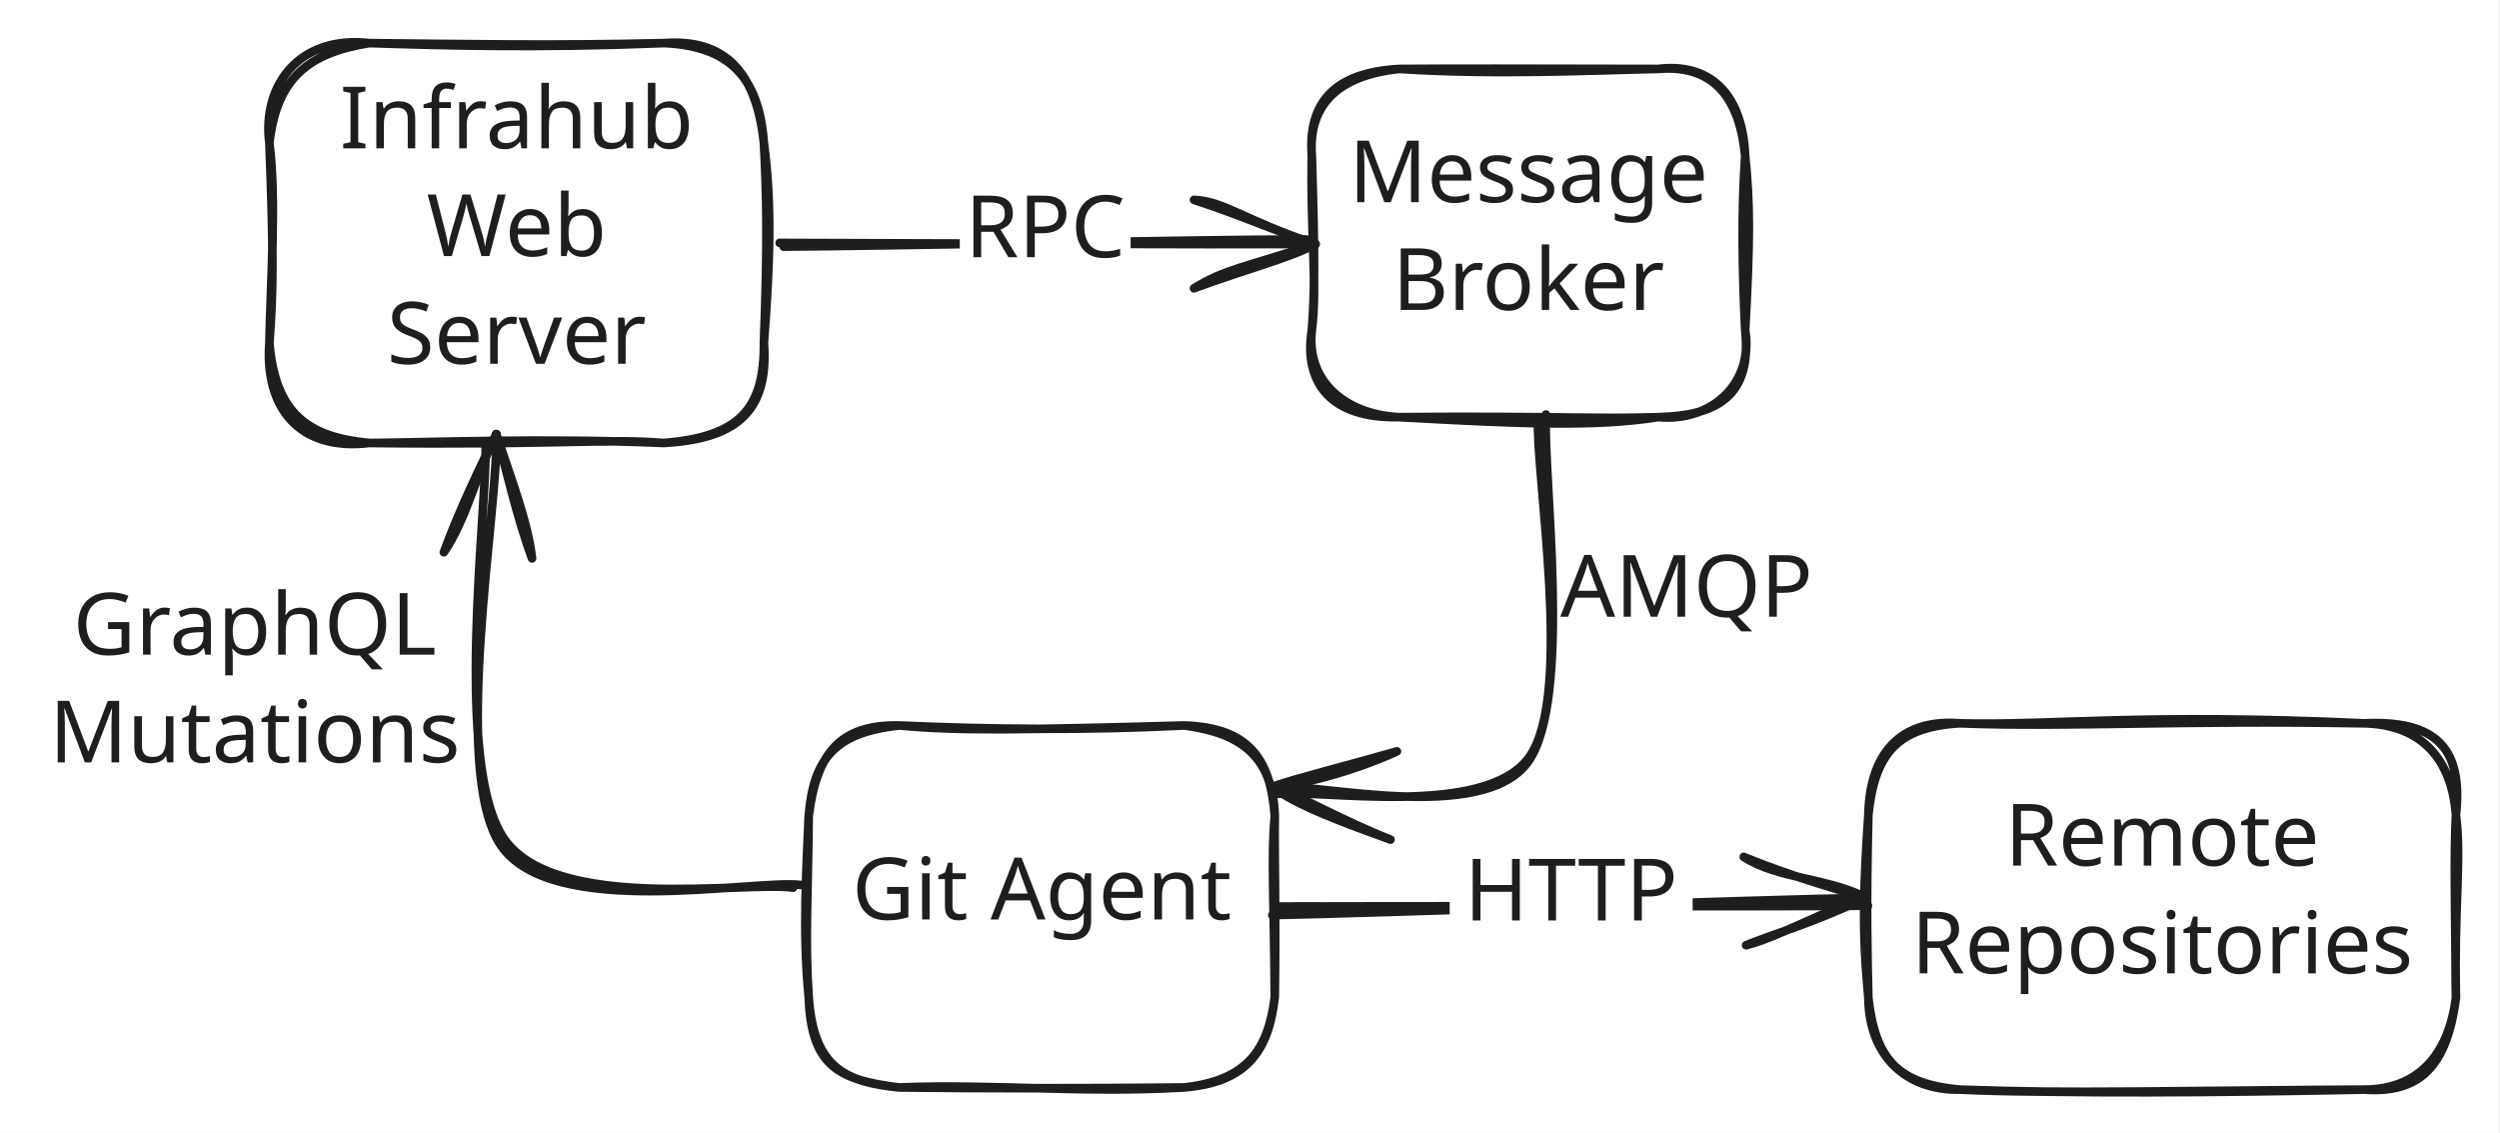
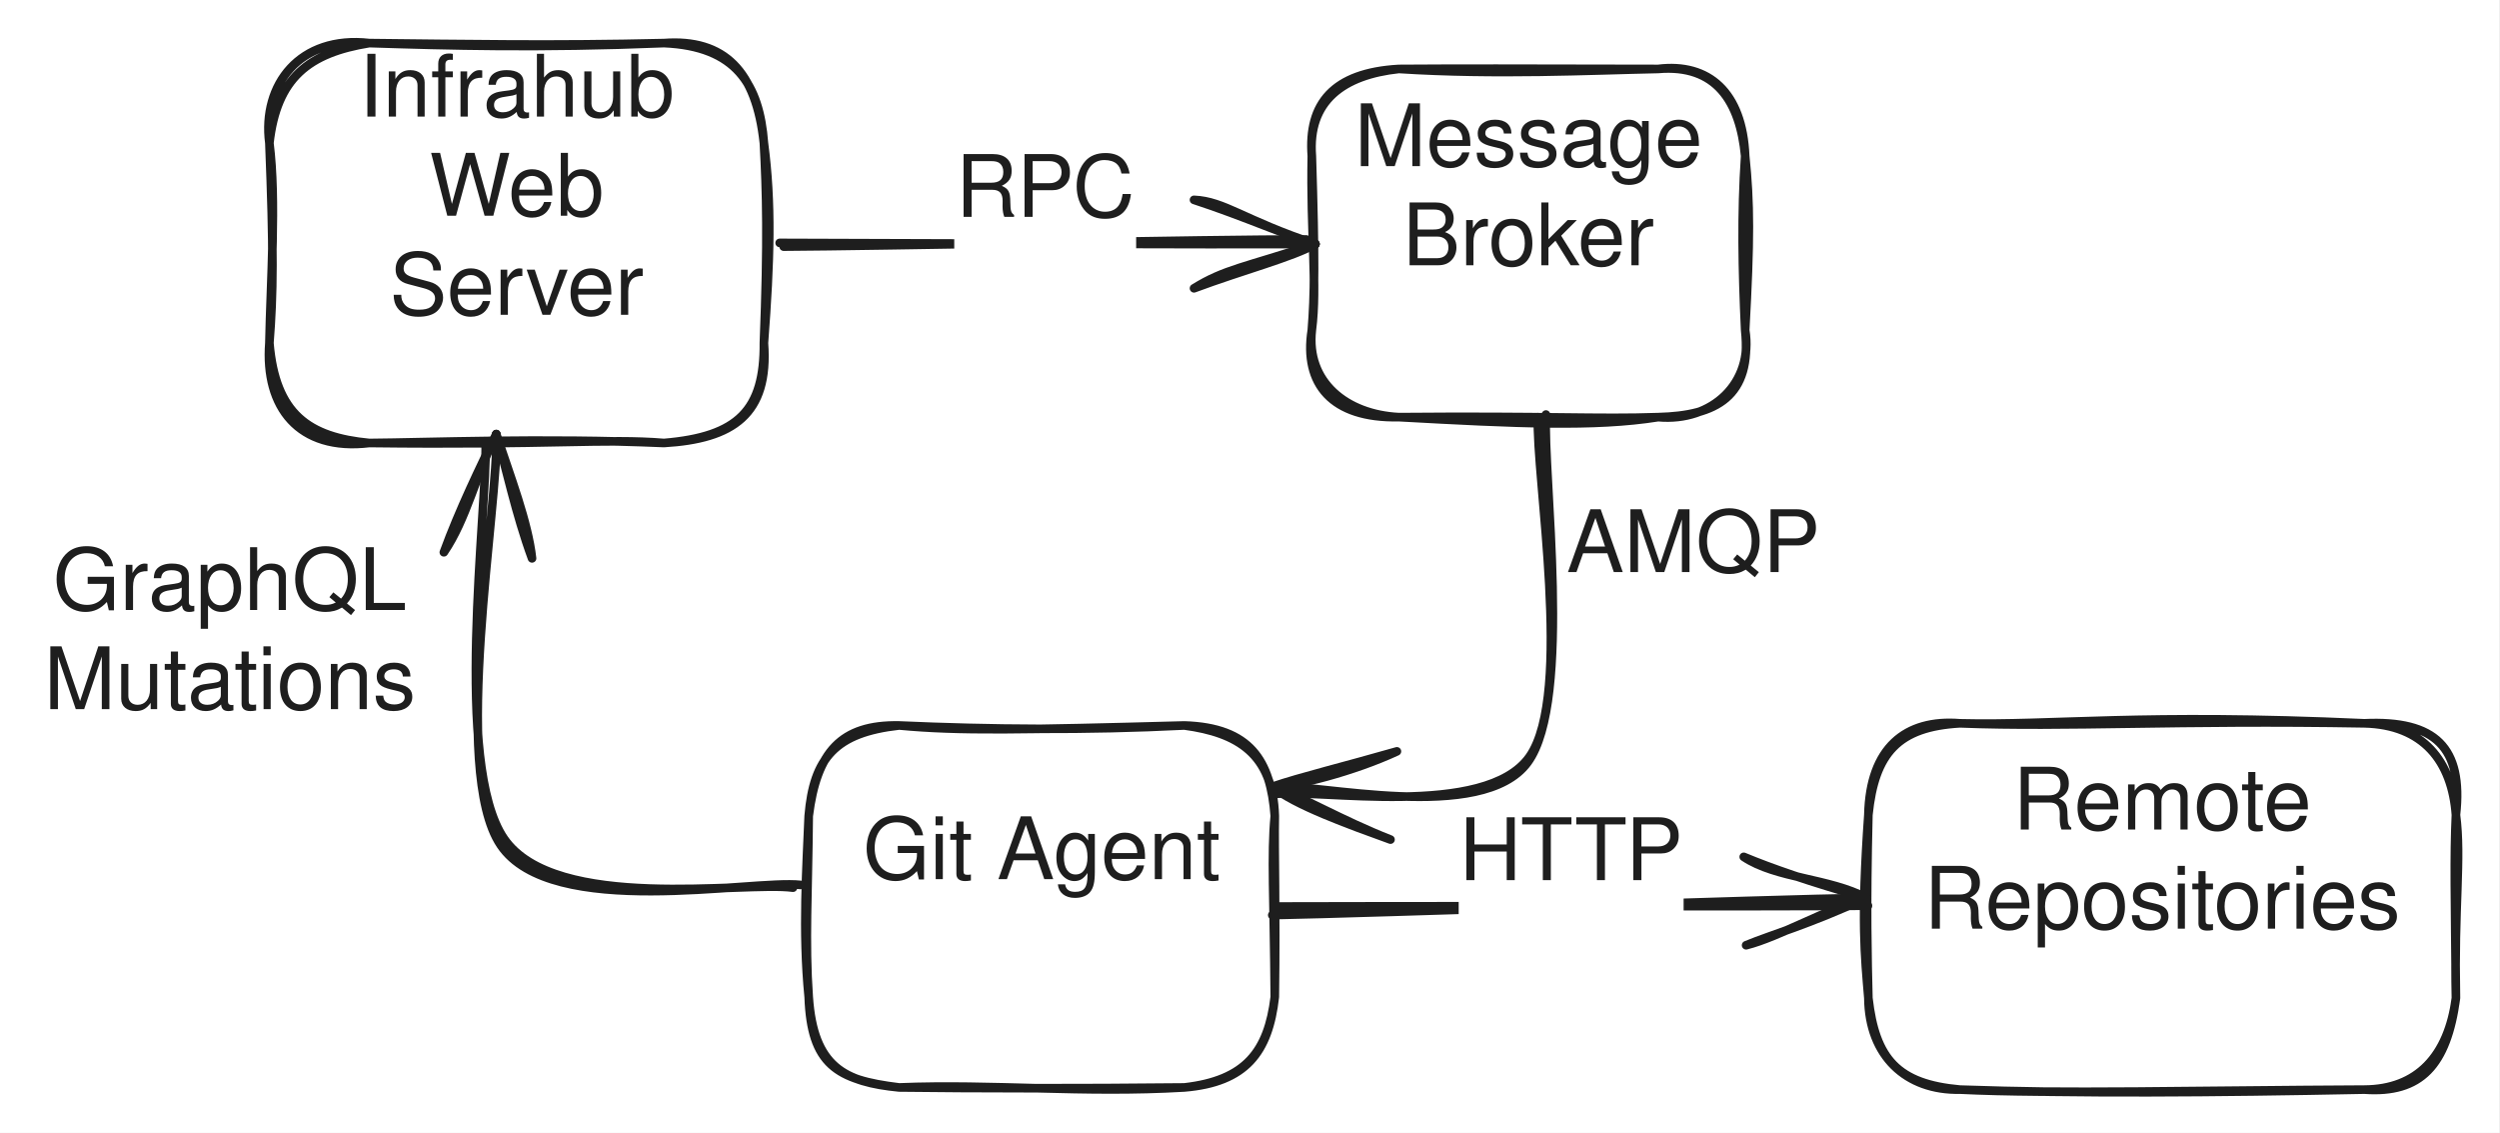
<svg xmlns="http://www.w3.org/2000/svg" version="1.1" viewBox="0 0 580.14 262.85" width="580.14" height="262.85">
  
-   eyJ2ZXJzaW9uIjoiMSIsImVuY29kaW5nIjoiYnN0cmluZyIsImNvbXByZXNzZWQiOnRydWUsImVuY29kZWQiOiJ4nOVbaVPbSFx1MDAxM/7Or6DYr0GZ+0jVW29xbMBcXFx1MDAwYlx1MDAwMV6WbLYoYVx0WyBLiiRzbeW/b49irMOWL2xi6jVVXHUwMDA2Zsajnpl++unuaf+zsrq6lj5F7tqn1TX3sWn7nlx1MDAxM9tcdTAwMGZrXHUwMDFmTPu9XHUwMDFiJ15cdTAwMThAXHUwMDE3yf5Pwm7czEa20zRKPn382LHjOzeNfLvpWvde0rX9JO06Xmg1w85HL3U7yX/N+5Hdcf9cdTAwMTOFXHUwMDFkJ42t/CHrruOlYfzzWa7vdtwgTWD2v+D/1dV/sveCdLHbTO2g5bvZXHUwMDA3sq5cXECMWbX1KFxmMmE1pohcIqL6/V6yXHJPS11cdTAwMDc6b0BiN+9xslx1MDAwN21cdTAwMWafUW9cdTAwMWRvuc9xeL733L2/ujrKXHUwMDFmeuP5/mn65GdCJSGsJe9L0ji8cy88J22/7Fqhve5TcdhttVx1MDAwMzcxi8f91jCym176ZNpcdTAwMTDqt/7cgU+recujeVx1MDAxMmeWQPBcdTAwMTJcdTAwMThRjrnIXHUwMDFmbSYgRNd1/5RsK/ThIECy37BrfnLZru3mXVx1MDAwYlx1MDAwNFxmnP6YNLaDJLJjOK583ENvzXBcdTAwMTCWgidhRTHiTCjRXHUwMDFm0na9Vjs1J0IsqbVWUmqihZI8l8bNTlx1MDAwNUumMdJM53JcdTAwMWFcdTAwMTmihpPpx9/5WcSgWVxy85Gg6/vFXHJccpzehr7oUa5JtNfyI1+kXHUwMDE5/3tVXHUwMDAzi1pY0sTUfcxXXlCc6/NcdTAwMGJf0+OLZoNGm2h3m92ewXr74358XHUwMDE4Pm3vw+jq/vHOPbm82Vxyb/6MbuNLb4OVn/LyfDuOw4fCvL2/8m3pRo6d9nZcdTAwMTJcdESYXHUwMDE2XHUwMDFh81xctXwvuKvumVx1MDAxZjbvckisXHUwMDE0XHUwMDA0XHUwMDFlQGJp/Vx1MDAwNVx1MDAxMKpaXGaCyik4UazFxChcdTAwMWO+mcuNQsEtylx1MDAxMeJYSa1UweRkIKTK4lx1MDAwYsOdplx1MDAxNlx1MDAwMUxcdTAwMTEhuVSY8EHUXHLCjDGtXHUwMDA05lxuvVx1MDAxZWWljlx1MDAwMTiN0kxcIlx1MDAxOKJTaGYuVVx1MDAxOKSn3rM5XHUwMDA2gkqtn+2O5z+VjjFTWdjDRlx1MDAwMItpd69Xv1x1MDAwNVx1MDAxN655P3Vj0NW10sBcct9rXHUwMDE5fV5rwlx1MDAwMoqdMDL1gL76XHUwMDAzOp7jXHUwMDE0XHSpXHRPt73AjVx1MDAxYpMwSVx1MDAxOHstL7D9s6pwRrSqYLAz7u7LWWKrcMLXduKaXmhcdTAwMTdyJHBHUmjBPlxmoFdJRDShk6P3tPvknenza7G+jT6fhTpxb7tXy41eMJJlkqygl1tcdTAwMWNcdTAwMDCmkWJMXHUwMDAy0kVFsDlSKEJ1bN1cdTAwMDezQmWWzU1NXHUwMDBm21x1MDAwNFx1MDAwZUxTQVhuk99cdTAwMDOFJn8+kdbebtxti69cdTAwMDdHQSO6aVx1MDAxZshloFCOXHUwMDE4QppcdTAwMTfhuFxiXG7Fqlx1MDAxNoRYYFwiUNEnXHUwMDFhXHUwMDA3wuGbudQg5IhbXHUwMDEylJ9JXHIkpqWooLBgpOZccjtFLFx1MDAwMm4pIUzxMv77qOOoXG4zOFx1MDAxNEU5aMcv5NDpVfN1XHUwMDFjelxi4tot91uwaVx1MDAwZWBR3DmGQarcaVx1MDAxYXuCrVblmog6XHUwMDE5mZ065Vxi6pTAXHUwMDE4RE1cdTAwMTF+UtXtXFw1osPPXHKveSoxOlx0g++d5UYtlbpER7pcdTAwMDRaqqRcdTAwMDWxnIYghCnCyFx1MDAwMoNPpCxsXCJLXGbhXHUwMDA241x1MDAxNFx1MDAwZmPOnFx1MDAxMF8wTFx1MDAxNFZcdTAwMDRR8b6o8lwiaKBOfMWf9lx1MDAxZIpcdTAwMGZcdTAwMWVcdTAwMGaFs7fTmZQqo85cdTAwMWX6clx1MDAxZX4/656Heym9+bxcdTAwMTP/3piMKkfOm5xcdTAwMWTtXW9vY89dV2ij872x622ezo2CQbVcdTAwMTArwnpcdTAwMTFcdTAwMTRcXDBcdTAwMGaDfjBoXHUwMDE4XHUwMDAxWSZcdTAwMDbz8ENabjArbsE6XHUwMDExo5SCT4w0K6GZYWmxN0Ez+ONcdTAwMThcYpliiFx1MDAxMMWwiJZcZiaOtKRcdTAwMDKiXHUwMDE18Xokz87GQoqpci2vY+NcdTAwMWQvXd1olTZwrjw8ho6qPDxEnInoXHUwMDE3v1wicsVEV1v7kEWISoVcdTAwMTSe3Gve+379deP+4rZcdTAwMWLeX53Sw6/i+qHbXm7IXHUwMDAyOkpcdTAwMTnVcuLJ8O/bIFx1MDAxNlNhgS+KIOrENZhVXHUwMDAzmFx1MDAxNURSyeaShXpD9t1jh1x1MDAxYlx1MDAwN1x1MDAwZlt+6tOrMEbrXHUwMDFi21x1MDAxMcL/RyxZVMqBSJVcdTAwMTCuXHUwMDE0kZOni4bv5nJjjnJcdTAwMGKB0yshJOdcdTAwMDJxXsJcdTAwMWND7K18XuBjRbXiXHUwMDFhISWVRpPFrZojirRE6vWom50pp9XU1zHlXHUwMDE3t1x1MDAxM6bu6rfgi1x1MDAxYoWJuXr03GRBrDmGRKqs2Vx1MDAxM224YPNcYl9/mpEhOOaynjrBiCs2XHKMRyfgllx1MDAxMsZU5pdcdTAwMGZZhklcdTAwMDKFSaSxxkgqIfRcdTAwMDLzvIRmbMnZi487iFxcZFGTdKZKXHUwMDBiOFx1MDAwYjrsqlRKpihdXGZ9kkXRJ7q4VG4q5ePXy1x1MDAxNtrZ3TlrP/CT6WhOM6lmujhKUjtON73A8YJWedW9XCKESS5vMnPT7CbZXHUwMDE5IUxcdTAwMTRFTFx1MDAwMVxyMIKJxLwwrGVHRs+y21x1MDAwM8k5XHUwMDE4ajjGgX11XHUwMDAzZ7xIo3NiZZFcdTAwMDQliFx1MDAwMCFgpVx1MDAxOaiyXHUwMDFjkFxiXHUwMDBmyODbSbpcdTAwMTV2Ol5cbjt9XHUwMDFjekFa3dFs6zaMLWm79oAuwVx1MDAxYYp9VaNcdTAwMTOZXHUwMDE5yzrzV0EzUFFNUP/vvz9cZlx1MDAxZF1cdTAwMGZcdTAwMWXzWlx1MDAxZsBNPt9K8fe0bo+otvWrTDjgXHUwMDEwLMbkeb7hXHUwMDEwWGpjyUxxh0SIIaUp5yznjsx0XG5qSTCdhGCuXHUwMDA1YapcItf8LCfVllx1MDAwMDhJilmW5ZsoN6Aw5lx1MDAxMCn+Wo9HU6HyYHXhXHUwMDFlz/HWgvybMUw/4N9cdTAwMTRcdTAwMDWZRz6g1p8hsr5cYlx1MDAwNZxyZFxc9clzXHUwMDAx+7v7XHUwMDA3t85nW+xu7lx1MDAxZF5fMP7YolvLjVEwiKNyXHUwMDAxmNdcXHLPXHUwMDFio2BcZkwqnkN8goslXnkmQFrE3Fx1MDAxOVx1MDAxMFx1MDAwMjFUXHTEL65ccth4WK9kc0DsTK7NKCArpOfifVRcdLSm5z1R83rF1yl+WIFnUqxs4GMnq9GjbLKqXHUwMDA2TUnytUZcdTAwMDSzeiOi4PSB5KaoZFx1MDAxYn3XspRGhMoytTPCai745m02JC57bjn2+4ZcdTAwMDN0Z4zlgNiNUojels9wmJRQMV09/7BldL6+XHUwMDEwI4CPXGZcdTAwMWLIqKm2YFx1MDAxYVwiXHUwMDA0nlx1MDAxN1v0g1x1MDAwNFIuM1x1MDAxYVx1MDAxN7i8X5sl6m6Os16MynntsdPVqnFvuqpcdTAwMDbPzXLx2rSsXHUwMDAyXHUwMDEzyoqYXHUwMDE4Wz40Mku9lHaLqXLpXHUwMDAxo9iCRZtYgVDO0Fwirz5+OlZUXGKCUZH2XG6Gy4KoSVx1MDAxMoibOKFEXHUwMDE3qkZeivYwROpcdTAwMDTPJUZ5w2TOpn/bdfc7z3/s0Vx1MDAwM+U831xcNr62vkyVzMGm8mqmXG6meVtFZK7KXHUwMDE4QFxcaSkkY1x1MDAwNFx1MDAxN1x1MDAwNtUlTiZK3oxOXHRXXHKzVEBcdTAwMTWwMVxcgdeD1KBcdTAwMTAlr2hAovdke+uhY17rXHUwMDAzqJnSVtalcurLPDRcdTAwMTZgOIpXXHUwMDEz40zlcFx1MDAwNCy1qeREZbtcdTAwMGUqzlx1MDAxMVOqnFx1MDAwNjdVXHUwMDFlQiFJhblZXCJUVuSan+HkXCJjSqYwQUabc1x1MDAwMz6qzkNqU6pcdGT8ekM5czJcdTAwMDdcdTAwMTMh6dt9dWH37Ox4QdmcMUxfzeaUJZlHOqdcdTAwMGWjrL5cdTAwMWOaa0Y1KWzfOIxicezvr+9cdTAwMWZFh8dNtfH0x3lHXFw+LDlGObeksfOUm28xqnIxNGX1XHUwMDE5lHmDXHUwMDE05Fx1MDAwMCdKUK2AlKTKlzNcbqRcdTAwMWNcdTAwMWLjgeeRv5lcdTAwMWSkSOHCXHUwMDFk56JBunF4MjNI0zCqQ2hJ3ipcdTAwMWPLz1xcJFx1MDAxY+mImlx1MDAwZlxit7XgZHLOPJGYnEaOR/9cdTAwMTees4ttdPVwXHUwMDFjPS83XHUwMDFlXHRcIlx1MDAxNlx1MDAxMrWlkXSB6VStsm8nQHhgvns07MZjSJGHYlx1MDAwMFx1MDAwMVxc/N7Wr2BJ8/NmXHUwMDAw3IntqH1y8C047KZ2XG5cdTAwMWE6c4XHrHBcdTAwMWMlwVSlXHUwMDFjKz2Pec2OolOYyu1cdTAwMDdcdTAwMTdwjJ7T25pcXJa1e8992Fx1MDAxY9Sr326yl1x0yDLAXHUwMDFiaLlZiPhj5ce/lXC/XFwifQ==
+   eyJ2ZXJzaW9uIjoiMSIsImVuY29kaW5nIjoiYnN0cmluZyIsImNvbXByZXNzZWQiOnRydWUsImVuY29kZWQiOiJ4nOVbaVPjOFx1MDAxM/7Or6DYr4NH9zFVb73FsUC4XHUwMDE2XHUwMDA2eFnY3aJMbFx1MDAxMoNje2yHa2v++9syIT5cdTAwMTLnYFx1MDAxMjbshKpcdTAwMDCSLLWkfvrpbsl/Ly0vr6RPkbvyZXnFfWzavufE9sPKJ1N+78aJXHUwMDE3XHUwMDA2UEWy/5OwXHUwMDFiN7OW7TSNki+fP3fs+M5NI99uuta9l3RtP0m7jlx1MDAxN1rNsPPZS91O8l/zfWh33P9EYcdJYytcdTAwMWZk1XW8NIxfxnJ9t+NcdTAwMDZpXHUwMDAyvf9cdTAwMDH/Ly//nX1cdTAwMTeki91malx1MDAwNy3fzVx1MDAxZciqclx1MDAwMTFm1dLDMMiE1ZhcIoqI6td7ySaMlrpcdTAwMGVU3oDEbl7jZFx1MDAwM21cdTAwMWWdUm9cdTAwMTVvuM9xeLb73L2/ujrMXHUwMDA3vfF8/yR98jOhklx1MDAxMOaS1yVpXHUwMDFj3rnnnpO2X1etUF73VFx1MDAxY3Zb7cBNzORxvzSM7KaXPpkyhPqlLyvwZTkveTQjcWZcdFx1MDAwNFx1MDAxZoFcdTAwMTHlmIt8aNNcdTAwMDEhuq76RbKN0IeNXHUwMDAwyX7BrvnJZbu2m3ctXHUwMDEwMHD6bdLYXHUwMDBlksiOYbvydlx1MDAwZr05w0ZYXG5GwopixJlQot+k7Xqtdmp2hFhSa62k1ERcdTAwMGIleS6Nm+1cbpZMY6SZzuU0MkRccifTj7/yvYhBs1x1MDAxYeaRoOv7xVx1MDAwNVxynN6CvupRrkm0V/I9n6Rp/2tVXHUwMDAzi1pY0sTUfcxnXlCc67NzX9Oj82aDRutoZ5PdnsJ8++2+f1x1MDAxYd5t72F0df9451x1MDAxZV/c7IQ3v0e38YW3xsqjvI5vx3H4UOi391e+LN3IsdPeSlwigVxi00JjnquW71x1MDAwNXfVNfPD5l1cdTAwMGWJpYLAXHUwMDAzSCzNv1x1MDAwMMLCXlcwyFxiXGJcdTAwMDJcdTAwMTJMXHUwMDBlwuFrudgglMTiRFKuXHUwMDExUlJpJMogZNjic8OdVJZmnGLCXHUwMDA38SZ0XHUwMDE1YIxpJTBX6MfxVapcdTAwMThcdTAwMDDScJ3EXFxzXHUwMDAxXHUwMDE2gmI9hU7mUoVBeuI9m1x1MDAxZCCoVLpldzz/qbTrmbLC6jVcdTAwMDKYTLt7vfxncO6a71x1MDAxMzdcdTAwMDYtXSk1XFzzvZbR5JUmTKBYXHQtU1x1MDAwZoir36DjOU6Ripowuu1cdTAwMDVu3JiEQ8LYa3mB7Z9WhTOiVVx1MDAwNYOVcXde91x1MDAxMluYXHUwMDE3lCRxTa3ZYzZcdTAwMTKyI8mzYFx1MDAxOSq4XHUwMDA1XHUwMDE1kYhoQnNVXHUwMDFlXHUwMDA33JPuk3eqz67F6ibaOlxydeLedq9cdTAwMTZcdTAwMWK4YFx1MDAxZcv0WMYt5Vx1MDAxNlx1MDAwN7rSSDEmiShUz5w8XHUwMDExquPpPphcdTAwMTUq82tuUnvYJrBhmlxuwnKP6COQZ/L7XHUwMDEzae3uxN22uNw/XGZcdTAwMWHRTXtfLlx1MDAwMnlyxFx1MDAxMNK8XGLHeZBnwZJVQcioUlx1MDAxOGzm5Ow5fDFcdTAwMTdcdTAwMWGEXHUwMDFjUYszzrHQQkpJXHUwMDBi6puhkNO5wU5cdEtcIqVcdTAwMTWjclxiezJRRVx1MDAxODbcxUExflwi+jxcdTAwMDBx7ZZcdTAwMGK8uW5cdTAwMTZ/Xrw5hj2qvGlcbl8lq8o1XHUwMDExbTL8dtqUI2hTXHUwMDAyW1x1MDAxMDVF0ElVt3PViFx1MDAwZbZcdTAwMWFe80RidFx1MDAxY1x1MDAwNt86i41YKnWJinJlNM9TJcEjXHUwMDA12lx1MDAxNJopwshcdTAwMWNDTqQsbOJJLNSLXHUwMDBmPIQ1c2vyXG5iorBcIoiKj0WT50FcdTAwMDN14iv+tOdQvP94IJzd7c6kNFx1MDAxOXV20dez8Ntp9yzcTenN1nb8a2Mymlx1MDAxY9lvcnq4e725iT13VaG1zrfGjrd+MjP6XHUwMDA11UKsXGLrudCvrFx1MDAwM7PgmlKCMZpcdTAwMTjLw/dosbGsiUVcdTAwMDDFXFyYXFzZXHUwMDAw+zKsLPYuYFbUolnsPCyQJXRcdTAwMDDFWlJcdTAwMDFBivhxXHUwMDEwf1x1MDAxNCbe9tLltVZp8WZKwWOYqErBQ8SZiHmxejvzYqKrpX3qRVxi9Fx1MDAwN6lcdTAwMDJcdIyD6+6368u1+/Pbbnh/dUJcdTAwMGYuxfVDt73YcFx1MDAwNXSUUqi5n/FKve+DVkyFXHUwMDA10Vx1MDAxMYJgXHUwMDEzs+GYVVx1MDAwM9ldXHUwMDAx9kWymSSf3pF4d9nB2v7Dhp/69CqM0eraZoTwT0SQXHUwMDE4kVrMXHRcdE6X4mTyLNHw1VxcbMxR4ECsqlnWjFx1MDAxZZF4L19cdTAwMTeDPVx1MDAxNcDUetJYVUNgjTTEt/8wQ1x1MDAxNlxibt5cZvnV7YSpXHRVv7pRmJgzRs9N5sSWY8ijypY90YZcdTAwMGI2i4j1xXxcZsEvr3VwMVx1MDAwMuOtXHUwMDE4kZPDd3S+bSHhS2XuPGZqI4G6JNJYYySVXHUwMDEweo5pXUIzluRMUyxcZk9cdTAwMGVcIlx1MDAxN1nU5Jip0oKVXHUwMDEzUf0zUSlcdTAwMTngaD60SeZFm+j8QrmplI+XXHUwMDE3LbS9s33afuDH09GbZlLRXCJIJjVcdTAwMWVJasfpulx1MDAxNzhe0CrPunfbYJKzmszcNLtJtkdcYmiOXCKmXHUwMDA07CXBROZcdTAwMTA122FHRs+yw1x1MDAwMsm54sZGXHUwMDBmrKtcdTAwMWI440VcdTAwMWGdXHUwMDA2K4skwLRcdTAwMTIllaEmUGU5IFx1MDAxMVx1MDAxZZDBt5N0I+x0vFx1MDAxNFb6KPSCtLqi2dKtXHUwMDE5W9J27Vx1MDAwMV2COVx1MDAxNOuqRicyPZZ15o+CZqCimqD+3399XHUwMDFh2rpcdTAwMWU85rM6gJu8v6Xi76nPsuuspZaYICGnSMZcdTAwMGaHwEJcdTAwMWJLhkGNlZBcZlxcXHJusmRl0ymYJcF0XHUwMDEyqNSCMFWRa3aWk1x1MDAxMYuYXHUwMDEzt8mSXHUwMDAx5pBcdTAwMDRCw5/K1TnamJNjM4biXHUwMDA3XHUwMDFjm6Igs0hcdTAwMDDUOjJE1l71glx1MDAxOJQhXHUwMDBlxnny4H9vZ2//1tmyxc767sH1OeOPLbqx2OBcdTAwMDRLOCr4x7zmMHvW4Fx1MDAxNDRLu3NcZqqvhkUjSlrEnFx1MDAwZlx1MDAxMIIkKlx1MDAwNU2vPlxyXHUwMDE4d5ivZDNA7Jt8mlFuh0J6Jm5HlTlraj5cdTAwMTInr1acnOLDXG5cXJLiXHJcdTAwMDY+trNcdTAwMWE9yjqratCU7F5rRDCrN1wiXG52XHUwMDFm2E1PXHUwMDFlXHUwMDBljT5XWUgjQnNH8SWFQVjNYd7Mb6rhssuWY79vOEB3xlhcdTAwMGVcYtoohbBt8Vxmh0lcdTAwMDNcdTAwMTXz07OPV0Yn6Fx1MDAwYsFcdTAwMDE4x7CAjFx1MDAwMlx1MDAxZDCmITTgQlx1MDAxNJq9RFx1MDAwN6R8nWhcXMTycW2WqDslzmoxKieyx3ZXq8a97qpcdTAwMWE8M8vFay9cbikwoayIibHXhEampVx1MDAxN9JuMVW+ZsAo+JdcZmhIS0I5Q/M863hxrKioz79iS1MuXHRnklx1MDAxM0p04YbI6+U8XGYhOsEziVHeMYuz7t923b3O82+7dF85zzdcdTAwMTeNy9bXqbI4mIDLOs0lurlZRWTOxiCw5UpLiHBcdTAwMTnBhUZ1XHUwMDE5k4myNqNzwVXDLFx1MDAxNVBcdTAwMDUsXGZX4PUgNShEyStcdTAwMWGQ6CPZ3nromM/qXHUwMDAwaqa0lXU5nNqMNzCiXHUwMDAyXHUwMDA2mFwihzNcdTAwMWNcdTAwMDBcdTAwMGJtKTlFltBYwDQlRdXrWeZGh1BIUqHBeFx1MDAxMiorcs3ObnJzs0TI8os+o650SFxypoJcdTAwMDBccv+4ifwoaZyd09OjOeVxxnB8NY9TlmRcdTAwMTaJnDp01r91wClcdTAwMThlOsVpMlx1MDAxNkf+3ureYXRw1FRrT7+ddcTFw4Kjk3NLXHUwMDFhXHUwMDAzT7l5QVGV3zmgrD51Mmt4KmvwzGlcdTAwMTQ8OTZcdTAwMTZcdTAwMDPPXCJn81HguXZw/GZ4pmFUh82SvFUglsecJ1x1MDAxMCmtXHUwMDE29nmSXHUwMDExxKmc4urjscTkJHI8+r/wjJ1voquHo+h5sZFIXHUwMDEwsZBcdJEppUxcdTAwMGKky1dcdTAwMWbpXHUwMDFjM6hTv3igXHUwMDE4+NK4+DrWv1x1MDAxZXvbsVx1MDAxZLWP9/9cZlx1MDAwZbqpnYJyvvkmx1uROEqCqa5sLPVcdTAwMWPkXHUwMDE1O4pOoCu3XHUwMDFmS8A2ek5vaXJZVu4992F9UKd+uck+Jv7KsG5g5WZcdTAwMTHh96Xv/1x1MDAwN3ertd0ifQ==
  <defs>
    <style class="style-fonts">
      @font-face {
        font-family: "Virgil";
-         src: url("https://file%2B.vscode-resource.vscode-cdn.net/c%3A/Users/aaron/.vscode/extensions/pomdtr.excalidraw-editor-3.7.1/public//dist/excalidraw-assets/Virgil.woff2");
+         src: url("https://file%2B.vscode-resource.vscode-cdn.net/Users/pete/.vscode/extensions/pomdtr.excalidraw-editor-3.7.4/public//dist/excalidraw-assets/Virgil.woff2");
      }
      @font-face {
        font-family: "Cascadia";
-         src: url("https://file%2B.vscode-resource.vscode-cdn.net/c%3A/Users/aaron/.vscode/extensions/pomdtr.excalidraw-editor-3.7.1/public//dist/excalidraw-assets/Cascadia.woff2");
+         src: url("https://file%2B.vscode-resource.vscode-cdn.net/Users/pete/.vscode/extensions/pomdtr.excalidraw-editor-3.7.4/public//dist/excalidraw-assets/Cascadia.woff2");
      }
      @font-face {
        font-family: "Assistant";
-         src: url("https://file%2B.vscode-resource.vscode-cdn.net/c%3A/Users/aaron/.vscode/extensions/pomdtr.excalidraw-editor-3.7.1/public//dist/excalidraw-assets/Assistant-Regular.woff2");
+         src: url("https://file%2B.vscode-resource.vscode-cdn.net/Users/pete/.vscode/extensions/pomdtr.excalidraw-editor-3.7.4/public//dist/excalidraw-assets/Assistant-Regular.woff2");
      }
    </style>
  </defs>
  <rect x="0" y="0" width="580.14" height="262.85" fill="#ffffff" />
  <g stroke-linecap="round" transform="translate(62.53996 10) rotate(0 57.40001 46.39999)">
    <path d="M23.2 0 C41.5 0.59, 62.4 1.19, 91.6 0 M23.2 0 C45.55 0.23, 65.98 0.61, 91.6 0 M91.6 0 C105.6 -1.04, 113.02 6.49, 114.8 23.2 M91.6 0 C108.36 0.71, 113.77 9.63, 114.8 23.2 M114.8 23.2 C116.64 37.07, 116.26 50.45, 114.8 69.6 M114.8 23.2 C115.41 34.46, 115.74 45.79, 114.8 69.6 M114.8 69.6 C116.06 86.18, 107.57 91.86, 91.6 92.8 M114.8 69.6 C114.93 85.15, 108.89 91.36, 91.6 92.8 M91.6 92.8 C78.52 91.71, 64.81 93.31, 23.2 92.8 M91.6 92.8 C63.52 91.58, 36.36 92.71, 23.2 92.8 M23.2 92.8 C9.11 91.46, 1.4 86.14, 0 69.6 M23.2 92.8 C6.76 94.78, -1.13 84.43, 0 69.6 M0 69.6 C0.27 55.42, 1.68 36.52, 0 23.2 M0 69.6 C0.9 58.19, 0.99 48.16, 0 23.2 M0 23.2 C-1.77 9.64, 7.07 -1.83, 23.2 0 M0 23.2 C1.72 8.03, 9.14 2.28, 23.2 0" stroke="#1e1e1e" stroke-width="2" fill="none" />
  </g>
-   <g transform="translate(73.29001 18.89999) rotate(0 46.64996 37.5)">
-     <text x="46.65" y="0" font-family="Virgil, Segoe UI Emoji" font-size="20px" fill="#1e1e1e" text-anchor="middle" style="white-space: pre;" direction="ltr" dominant-baseline="text-before-edge">Infrahub </text>
-     <text x="46.65" y="25" font-family="Virgil, Segoe UI Emoji" font-size="20px" fill="#1e1e1e" text-anchor="middle" style="white-space: pre;" direction="ltr" dominant-baseline="text-before-edge">Web </text>
-     <text x="46.65" y="50" font-family="Virgil, Segoe UI Emoji" font-size="20px" fill="#1e1e1e" text-anchor="middle" style="white-space: pre;" direction="ltr" dominant-baseline="text-before-edge">Server</text>
+   <g transform="translate(80.46732 21.89999) rotate(0 39.47266 34.5)">
+     <text x="39.473" y="0" font-family="Helvetica, Segoe UI Emoji" font-size="20px" fill="#1e1e1e" text-anchor="middle" style="white-space: pre;" direction="ltr" dominant-baseline="text-before-edge">Infrahub </text>
+     <text x="39.473" y="23" font-family="Helvetica, Segoe UI Emoji" font-size="20px" fill="#1e1e1e" text-anchor="middle" style="white-space: pre;" direction="ltr" dominant-baseline="text-before-edge">Web </text>
+     <text x="39.473" y="46" font-family="Helvetica, Segoe UI Emoji" font-size="20px" fill="#1e1e1e" text-anchor="middle" style="white-space: pre;" direction="ltr" dominant-baseline="text-before-edge">Server</text>
  </g>
  <g stroke-linecap="round" transform="translate(304.54 15.99998) rotate(0 50.3 40.40001)">
    <path d="M20.2 0 C42.77 1.45, 64.9 0.31, 80.4 0 M20.2 0 C32.91 -0.09, 47.67 -0.08, 80.4 0 M80.4 0 C93.9 -1.17, 99.4 7.59, 100.6 20.2 M80.4 0 C92.05 -1.44, 99.97 5.34, 100.6 20.2 M100.6 20.2 C99.69 33.67, 99.96 46.78, 100.6 60.6 M100.6 20.2 C101.73 31.11, 101.75 39.6, 100.6 60.6 M100.6 60.6 C102.59 72.85, 92.96 81.95, 80.4 80.8 M100.6 60.6 C102.26 76.12, 93.82 80.47, 80.4 80.8 M80.4 80.8 C65.64 83.15, 47.69 82.32, 20.2 80.8 M80.4 80.8 C66.59 81.29, 54.5 80.5, 20.2 80.8 M20.2 80.8 C7.96 80.19, -1.36 72.62, 0 60.6 M20.2 80.8 C4.6 81.13, -1.96 73.07, 0 60.6 M0 60.6 C1.33 50.31, -0.37 37.64, 0 20.2 M0 60.6 C0.64 52.53, 0.75 44.48, 0 20.2 M0 20.2 C-0.98 7.4, 7.28 1.39, 20.2 0 M0 20.2 C-0.92 8.07, 4.94 0.87, 20.2 0" stroke="#1e1e1e" stroke-width="2" fill="none" />
  </g>
-   <g transform="translate(313.7 31.39999) rotate(0 41.13996 25)">
-     <text x="41.14" y="0" font-family="Virgil, Segoe UI Emoji" font-size="20px" fill="#1e1e1e" text-anchor="middle" style="white-space: pre;" direction="ltr" dominant-baseline="text-before-edge">Message</text>
-     <text x="41.14" y="25" font-family="Virgil, Segoe UI Emoji" font-size="20px" fill="#1e1e1e" text-anchor="middle" style="white-space: pre;" direction="ltr" dominant-baseline="text-before-edge">Broker</text>
+   <g transform="translate(311.4855 33.39999) rotate(0 43.35449 23)">
+     <text x="43.354" y="0" font-family="Helvetica, Segoe UI Emoji" font-size="20px" fill="#1e1e1e" text-anchor="middle" style="white-space: pre;" direction="ltr" dominant-baseline="text-before-edge">Message </text>
+     <text x="43.354" y="23" font-family="Helvetica, Segoe UI Emoji" font-size="20px" fill="#1e1e1e" text-anchor="middle" style="white-space: pre;" direction="ltr" dominant-baseline="text-before-edge">Broker</text>
  </g>
  <g stroke-linecap="round" transform="translate(187.74 168.35) rotate(0 54.09999 42)">
    <path d="M21 0 C41.79 0.93, 64.57 1.15, 87.2 0 M21 0 C34.87 1.31, 49.35 1.02, 87.2 0 M87.2 0 C102.52 0.47, 107.26 8.19, 108.2 21 M87.2 0 C99.62 1.67, 107.76 6.58, 108.2 21 M108.2 21 C108.04 29.3, 108.49 42.02, 108.2 63 M108.2 21 C107.34 30.11, 108.02 39.83, 108.2 63 M108.2 63 C106.66 75.64, 101.48 82.38, 87.2 84 M108.2 63 C106.77 75.83, 101.48 82.81, 87.2 84 M87.2 84 C63.62 85.39, 42.85 83.12, 21 84 M87.2 84 C62.92 84.26, 37.94 84.21, 21 84 M21 84 C6.4 82.25, 0.57 78.63, 0 63 M21 84 C8.32 82.74, 1.11 79.28, 0 63 M0 63 C-1.51 47.72, -0.46 32.72, 0 21 M0 63 C-0.9 50.26, -0.15 38.9, 0 21 M0 21 C1.13 7.46, 6.22 1.66, 21 0 M0 21 C1.87 6.14, 7.5 -0.25, 21 0" stroke="#1e1e1e" stroke-width="2" fill="none" />
  </g>
-   <g transform="translate(193.75 197.85) rotate(0 48.08997 12.5)">
-     <text x="48.09" y="0" font-family="Virgil, Segoe UI Emoji" font-size="20px" fill="#1e1e1e" text-anchor="middle" style="white-space: pre;" direction="ltr" dominant-baseline="text-before-edge">Git Agent</text>
+   <g transform="translate(200.1505 198.85) rotate(0 41.68945 11.5)">
+     <text x="41.689" y="0" font-family="Helvetica, Segoe UI Emoji" font-size="20px" fill="#1e1e1e" text-anchor="middle" style="white-space: pre;" direction="ltr" dominant-baseline="text-before-edge">Git Agent</text>
  </g>
  <g stroke-linecap="round" transform="translate(433.7399 167.85) rotate(0 68.20001 42.5)">
    <path d="M21.25 0 C43.1 0.54, 63.12 -2.37, 115.15 0 M21.25 0 C46.19 0.96, 71.5 -0.76, 115.15 0 M115.15 0 C128.77 0.32, 135.49 8.74, 136.4 21.25 M115.15 0 C131.62 -0.76, 138.14 5.63, 136.4 21.25 M136.4 21.25 C137.73 31.37, 135.93 42.96, 136.4 63.75 M136.4 21.25 C135.95 31.2, 136.18 39.8, 136.4 63.75 M136.4 63.75 C134.62 77.27, 127.4 84.95, 115.15 85 M136.4 63.75 C134.32 79.44, 128.18 85.94, 115.15 85 M115.15 85 C79.85 85.71, 48.07 85.94, 21.25 85 M115.15 85 C77.93 85.17, 42.24 86.04, 21.25 85 M21.25 85 C6.79 83.7, 1.62 77.95, 0 63.75 M21.25 85 C8.78 85.25, 0.14 77.17, 0 63.75 M0 63.75 C-0.81 54.01, -1.74 46, 0 21.25 M0 63.75 C-0.21 54.72, -0.54 43.19, 0 21.25 M0 21.25 C1.47 6.83, 6.93 0.82, 21.25 0 M0 21.25 C0.35 5.64, 8.64 -1.01, 21.25 0" stroke="#1e1e1e" stroke-width="2" fill="none" />
  </g>
-   <g transform="translate(443.02 185.35) rotate(0 58.91993 25)">
-     <text x="58.92" y="0" font-family="Virgil, Segoe UI Emoji" font-size="20px" fill="#1e1e1e" text-anchor="middle" style="white-space: pre;" direction="ltr" dominant-baseline="text-before-edge">Remote </text>
-     <text x="58.92" y="25" font-family="Virgil, Segoe UI Emoji" font-size="20px" fill="#1e1e1e" text-anchor="middle" style="white-space: pre;" direction="ltr" dominant-baseline="text-before-edge">Repositories</text>
+   <g transform="translate(446.3589 187.35) rotate(0 55.58105 23)">
+     <text x="55.581" y="0" font-family="Helvetica, Segoe UI Emoji" font-size="20px" fill="#1e1e1e" text-anchor="middle" style="white-space: pre;" direction="ltr" dominant-baseline="text-before-edge">Remote </text>
+     <text x="55.581" y="23" font-family="Helvetica, Segoe UI Emoji" font-size="20px" fill="#1e1e1e" text-anchor="middle" style="white-space: pre;" direction="ltr" dominant-baseline="text-before-edge">Repositories</text>
  </g>
  <g mask="url(#mask-b0_vxkeQYfHofXpjrYiA4)" stroke-linecap="round">
    <g transform="translate(180.94 56.87091) rotate(0 61.70003 -0.1999969)">
      <path d="M0.99 0.36 C21.51 0.26, 101.88 -1.35, 122.3 -1.3 M0.06 -0.5 C21 -0.42, 103.98 -0.13, 124.44 -0.23" stroke="#1e1e1e" stroke-width="2" fill="none" />
    </g>
    <g transform="translate(180.94 56.87091) rotate(0 61.70003 -0.1999969)">
      <path d="M96.25 10.03 C103.43 5.59, 107.86 5.23, 124.44 -0.23 M96.25 10.03 C107.73 5.75, 119.06 2.82, 124.44 -0.23" stroke="#1e1e1e" stroke-width="2" fill="none" />
    </g>
    <g transform="translate(180.94 56.87091) rotate(0 61.70003 -0.1999969)">
      <path d="M96.25 -10.49 C103.32 -10.18, 107.75 -5.79, 124.44 -0.23 M96.25 -10.49 C107.63 -6.79, 118.97 -1.75, 124.44 -0.23" stroke="#1e1e1e" stroke-width="2" fill="none" />
    </g>
  </g>
  <mask id="mask-b0_vxkeQYfHofXpjrYiA4">
    <rect x="0" y="0" fill="#fff" width="404.34" height="157.271" />
-     <rect x="222.81" y="44.171" fill="#000" width="39.66" height="25" opacity="1" />
+     <rect x="221.527" y="45.171" fill="#000" width="42.227" height="23" opacity="1" />
  </mask>
-   <g transform="translate(222.81 44.17092) rotate(0 20.37791 12.22908)">
-     <text x="19.83" y="0" font-family="Virgil, Segoe UI Emoji" font-size="20px" fill="#1e1e1e" text-anchor="middle" style="white-space: pre;" direction="ltr" dominant-baseline="text-before-edge">RPC</text>
+   <g transform="translate(221.5267 45.17092) rotate(0 21.6612 11.22908)">
+     <text x="21.113" y="0" font-family="Helvetica, Segoe UI Emoji" font-size="20px" fill="#1e1e1e" text-anchor="middle" style="white-space: pre;" direction="ltr" dominant-baseline="text-before-edge">RPC</text>
  </g>
  <g stroke-linecap="round">
    <g transform="translate(357.7399 96) rotate(0 -31.59998 43.60001)">
      <path d="M-0.69 0.82 C-1.32 14.01, 7.59 65.01, -2.65 79.59 C-12.89 94.17, -51.86 86.87, -62.12 88.3 M1.15 0.2 C0.34 13.53, 7.48 66.52, -3.1 80.91 C-13.67 95.3, -52.09 85.67, -62.31 86.54" stroke="#1e1e1e" stroke-width="2" fill="none" />
    </g>
    <g transform="translate(357.7399 96) rotate(0 -31.59998 43.60001)">
      <path d="M-33.45 78.36 C-43.53 83.03, -57.05 86.5, -62.31 86.54 M-33.45 78.36 C-45.71 81.88, -55.68 84.28, -62.31 86.54" stroke="#1e1e1e" stroke-width="2" fill="none" />
    </g>
    <g transform="translate(357.7399 96) rotate(0 -31.59998 43.60001)">
      <path d="M-34.94 98.83 C-44.5 95.38, -57.42 90.71, -62.31 86.54 M-34.94 98.83 C-46.45 94.31, -55.84 88.69, -62.31 86.54" stroke="#1e1e1e" stroke-width="2" fill="none" />
    </g>
  </g>
  <mask />
  <g stroke-linecap="round">
    <g transform="translate(184.94 205.2) rotate(0 -35.7 -51.60001)">
      <path d="M-0.85 0.79 C-12.17 -0.77, -56.02 6.67, -67.91 -10.55 C-79.8 -27.76, -71.8 -86.88, -72.2 -102.49 M0.91 0.15 C-10.55 -1.11, -56.93 8.35, -68.7 -9.09 C-80.48 -26.52, -68.98 -88.7, -69.73 -104.46" stroke="#1e1e1e" stroke-width="2" fill="none" />
    </g>
    <g transform="translate(184.94 205.2) rotate(0 -35.7 -51.60001)">
      <path d="M-61.43 -75.63 C-62.35 -83.94, -66.42 -94.51, -69.73 -104.46 M-61.43 -75.63 C-65.25 -86.02, -67.53 -97.07, -69.73 -104.46" stroke="#1e1e1e" stroke-width="2" fill="none" />
    </g>
    <g transform="translate(184.94 205.2) rotate(0 -35.7 -51.60001)">
      <path d="M-81.9 -77.04 C-76.63 -84.78, -74.49 -94.92, -69.73 -104.46 M-81.9 -77.04 C-78.36 -86.75, -73.27 -97.3, -69.73 -104.46" stroke="#1e1e1e" stroke-width="2" fill="none" />
    </g>
  </g>
  <mask />
  <g mask="url(#mask-sTNJbDD1ie-80AmqIHiBS)" stroke-linecap="round">
    <g transform="translate(296.94 211.5486) rotate(0 67.80002 -0.9678627)">
      <path d="M-0.08 -1.19 C22.64 -1.31, 114.23 -1.16, 136.7 -1.37 M-1.58 0.81 C21.04 0.38, 113.2 -2.83, 136.32 -3.2" stroke="#1e1e1e" stroke-width="2" fill="none" />
    </g>
    <g transform="translate(296.94 211.5486) rotate(0 67.80002 -0.9678627)">
      <path d="M108.42 7.8 C115.83 5.97, 128.07 -0.96, 136.32 -3.2 M108.42 7.8 C114.61 5.25, 122.96 2.98, 136.32 -3.2" stroke="#1e1e1e" stroke-width="2" fill="none" />
    </g>
    <g transform="translate(296.94 211.5486) rotate(0 67.80002 -0.9678627)">
      <path d="M107.87 -12.71 C115.36 -7.68, 127.78 -7.76, 136.32 -3.2 M107.87 -12.71 C114.31 -10.03, 122.79 -7.07, 136.32 -3.2" stroke="#1e1e1e" stroke-width="2" fill="none" />
    </g>
  </g>
  <mask id="mask-sTNJbDD1ie-80AmqIHiBS">
    <rect x="0" y="0" fill="#fff" width="532.54" height="313.484" />
-     <rect x="336.54" y="198.081" fill="#000" width="56.4" height="25" opacity="1" />
+     <rect x="338.632" y="199.081" fill="#000" width="52.217" height="23" opacity="1" />
  </mask>
-   <g transform="translate(336.54 198.0807) rotate(0 27.95957 12.26926)">
-     <text x="28.2" y="0" font-family="Virgil, Segoe UI Emoji" font-size="20px" fill="#1e1e1e" text-anchor="middle" style="white-space: pre;" direction="ltr" dominant-baseline="text-before-edge">HTTP</text>
+   <g transform="translate(338.6316 199.0807) rotate(0 25.86799 11.26926)">
+     <text x="26.108" y="0" font-family="Helvetica, Segoe UI Emoji" font-size="20px" fill="#1e1e1e" text-anchor="middle" style="white-space: pre;" direction="ltr" dominant-baseline="text-before-edge">HTTP</text>
  </g>
-   <g transform="translate(363.66 127.6) rotate(0 27.87998 12.5)">
-     <text x="27.88" y="0" font-family="Virgil, Segoe UI Emoji" font-size="20px" fill="#1e1e1e" text-anchor="middle" style="white-space: pre;" direction="ltr" dominant-baseline="text-before-edge">AMQP</text>
+   <g transform="translate(363.66 127.6) rotate(0 29.44824 11.5)">
+     <text x="29.448" y="0" font-family="Helvetica, Segoe UI Emoji" font-size="20px" fill="#1e1e1e" text-anchor="middle" style="white-space: pre;" direction="ltr" dominant-baseline="text-before-edge">AMQP</text>
  </g>
-   <g transform="translate(10 136.4) rotate(0 49.13995 25)">
-     <text x="49.14" y="0" font-family="Virgil, Segoe UI Emoji" font-size="20px" fill="#1e1e1e" text-anchor="middle" style="white-space: pre;" direction="ltr" dominant-baseline="text-before-edge">GraphQL</text>
-     <text x="49.14" y="25" font-family="Virgil, Segoe UI Emoji" font-size="20px" fill="#1e1e1e" text-anchor="middle" style="white-space: pre;" direction="ltr" dominant-baseline="text-before-edge">Mutations</text>
+   <g transform="translate(10 136.4) rotate(0 43.35449 23)">
+     <text x="43.354" y="0" font-family="Helvetica, Segoe UI Emoji" font-size="20px" fill="#1e1e1e" text-anchor="middle" style="white-space: pre;" direction="ltr" dominant-baseline="text-before-edge">GraphQL</text>
+     <text x="43.354" y="23" font-family="Helvetica, Segoe UI Emoji" font-size="20px" fill="#1e1e1e" text-anchor="middle" style="white-space: pre;" direction="ltr" dominant-baseline="text-before-edge">Mutations</text>
  </g>
</svg>
